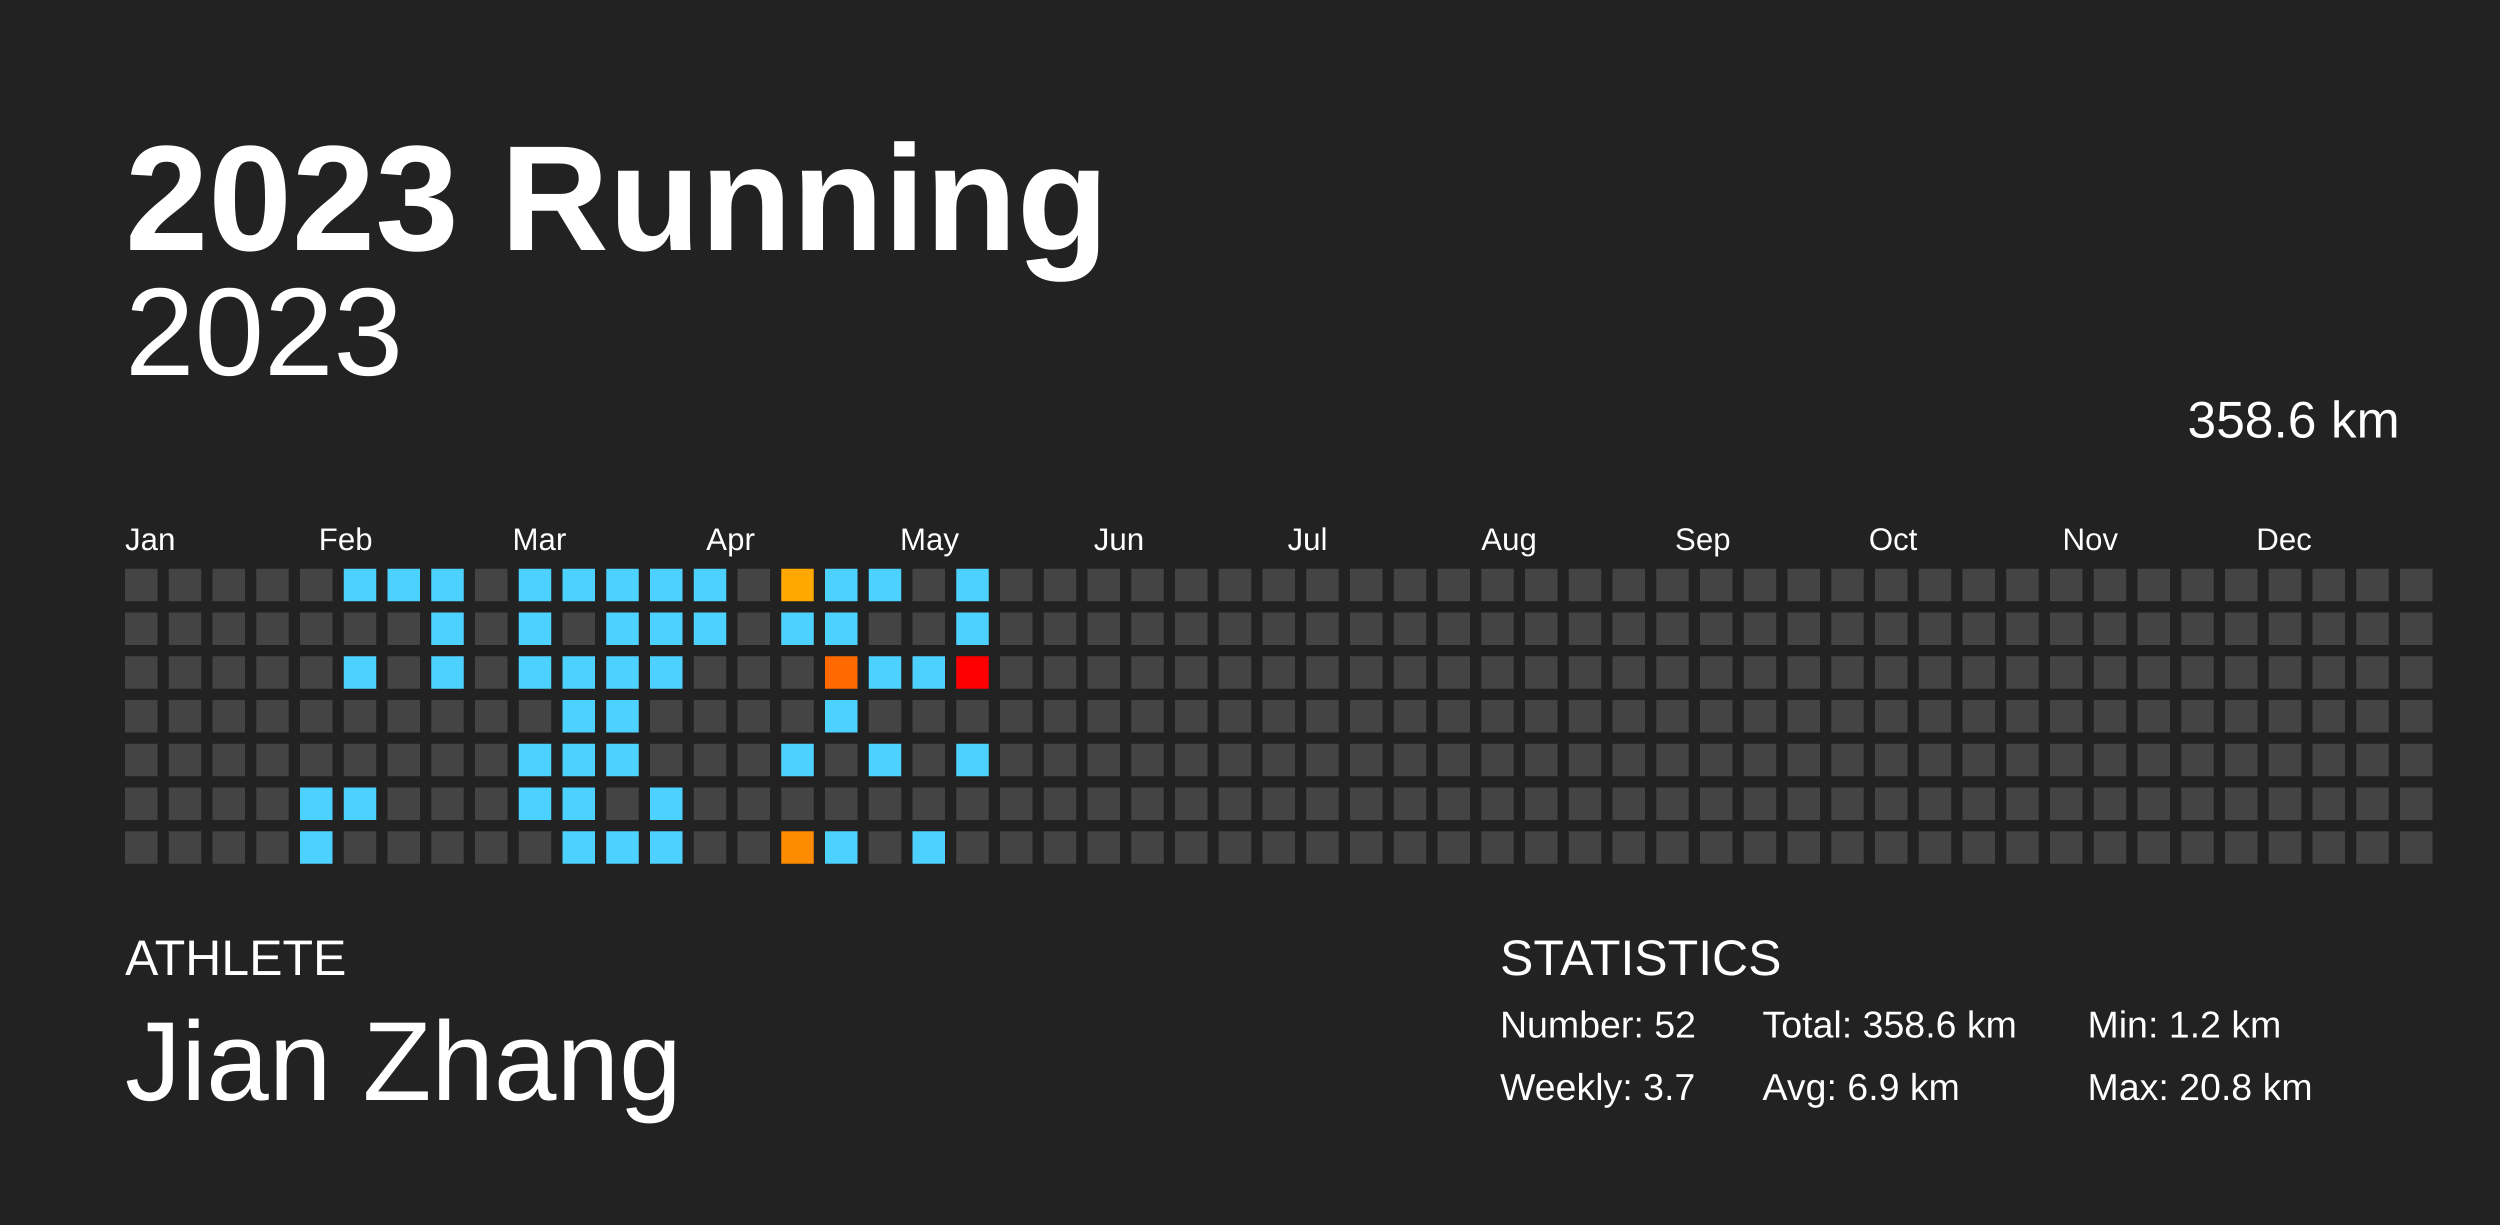
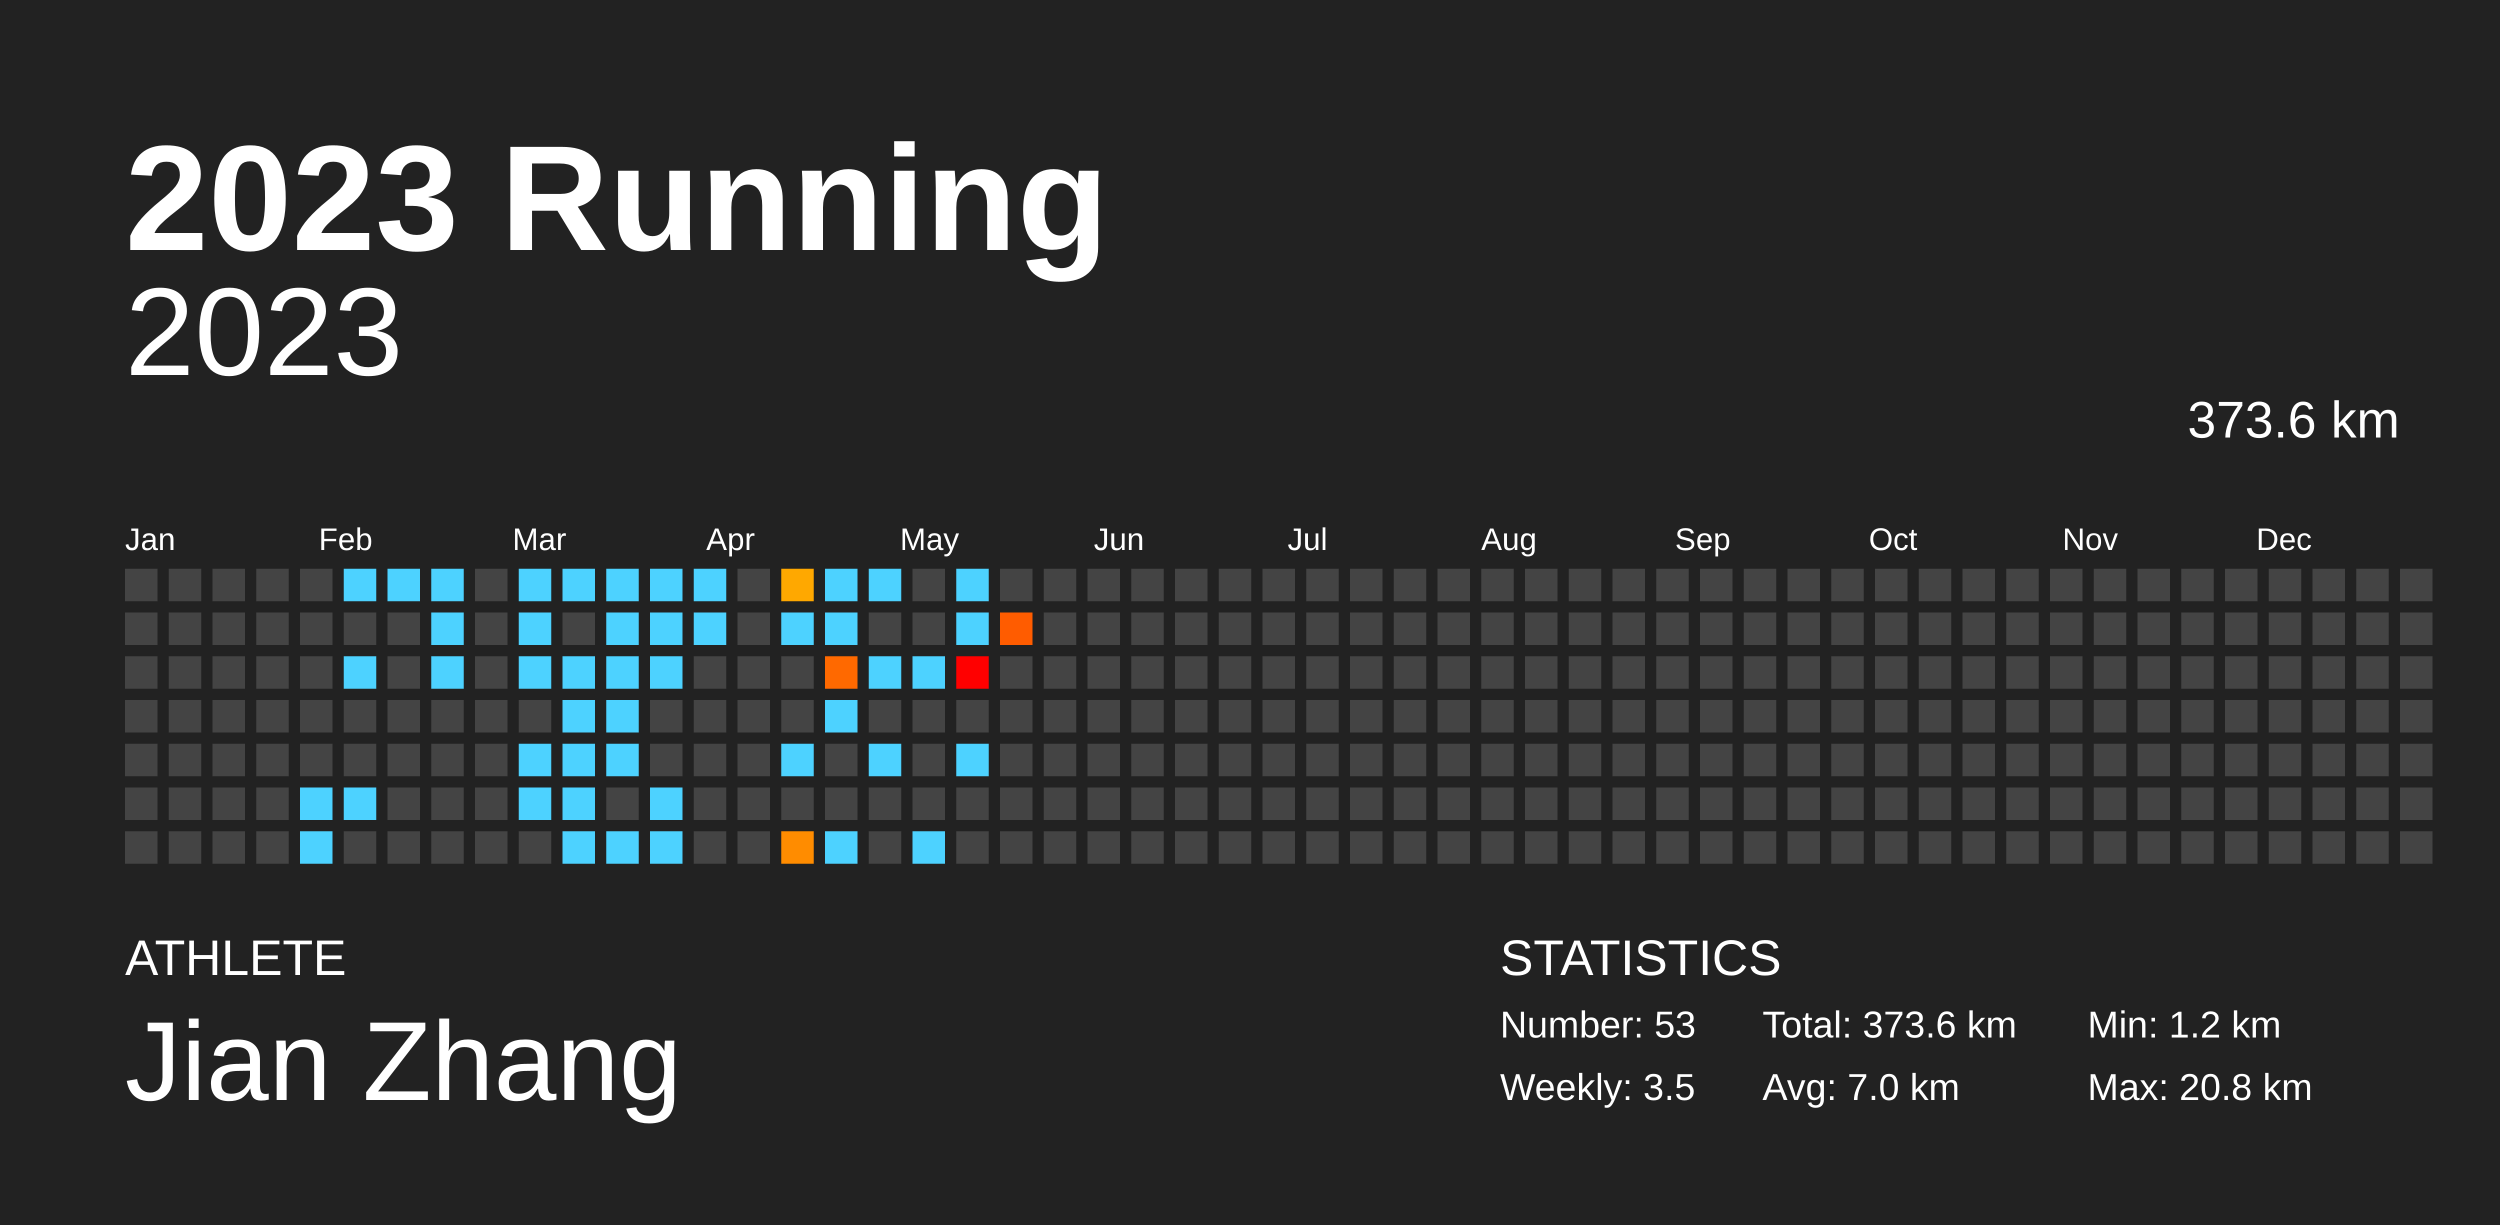
<svg xmlns="http://www.w3.org/2000/svg" baseProfile="full" height="98mm" version="1.1" viewBox="0,0,200,98" width="200mm">
  <defs />
  <rect fill="#222222" height="98" width="200" x="0" y="0" />
  <text fill="#FFFFFF" style="font-size:12px; font-family:Arial; font-weight:bold;" x="10" y="20">2023 Running</text>
  <text fill="#FFFFFF" style="font-size:4px; font-family:Arial" x="10" y="78">ATHLETE</text>
  <text fill="#FFFFFF" style="font-size:9px; font-family:Arial" x="10" y="88">Jian Zhang</text>
  <text fill="#FFFFFF" style="font-size:4px; font-family:Arial" x="120" y="78">STATISTICS</text>
-   <text fill="#FFFFFF" style="font-size:3px; font-family:Arial" x="120" y="83">Number: 52</text>
-   <text fill="#FFFFFF" style="font-size:3px; font-family:Arial" x="120" y="88">Weekly: 3.7</text>
-   <text fill="#FFFFFF" style="font-size:3px; font-family:Arial" x="141" y="83">Total: 358.6 km</text>
-   <text fill="#FFFFFF" style="font-size:3px; font-family:Arial" x="141" y="88">Avg: 6.9 km</text>
+   <text fill="#FFFFFF" style="font-size:3px; font-family:Arial" x="120" y="83">Number: 53</text>
+   <text fill="#FFFFFF" style="font-size:3px; font-family:Arial" x="120" y="88">Weekly: 3.5</text>
+   <text fill="#FFFFFF" style="font-size:3px; font-family:Arial" x="141" y="83">Total: 373.6 km</text>
+   <text fill="#FFFFFF" style="font-size:3px; font-family:Arial" x="141" y="88">Avg: 7.0 km</text>
  <text fill="#FFFFFF" style="font-size:3px; font-family:Arial" x="167" y="83">Min: 1.2 km</text>
  <text fill="#FFFFFF" style="font-size:3px; font-family:Arial" x="167" y="88">Max: 20.8 km</text>
  <text alignment-baseline="hanging" fill="#FFFFFF" style="font-size:10.0px; font-family:Arial;" x="10" y="30">2023</text>
-   <text alignment-baseline="hanging" fill="#FFFFFF" style="font-size:4.125px; font-family:Arial;" x="175" y="35">358.6 km</text>
+   <text alignment-baseline="hanging" fill="#FFFFFF" style="font-size:4.125px; font-family:Arial;" x="175" y="35">373.6 km</text>
  <text fill="#FFFFFF" style="font-size:2.5px; font-family:Arial" x="10.0" y="44">Jan</text>
  <text fill="#FFFFFF" style="font-size:2.5px; font-family:Arial" x="25.5" y="44">Feb</text>
  <text fill="#FFFFFF" style="font-size:2.5px; font-family:Arial" x="41.0" y="44">Mar</text>
  <text fill="#FFFFFF" style="font-size:2.5px; font-family:Arial" x="56.5" y="44">Apr</text>
  <text fill="#FFFFFF" style="font-size:2.5px; font-family:Arial" x="72.0" y="44">May</text>
  <text fill="#FFFFFF" style="font-size:2.5px; font-family:Arial" x="87.5" y="44">Jun</text>
  <text fill="#FFFFFF" style="font-size:2.5px; font-family:Arial" x="103.0" y="44">Jul</text>
  <text fill="#FFFFFF" style="font-size:2.5px; font-family:Arial" x="118.5" y="44">Aug</text>
  <text fill="#FFFFFF" style="font-size:2.5px; font-family:Arial" x="134.0" y="44">Sep</text>
  <text fill="#FFFFFF" style="font-size:2.5px; font-family:Arial" x="149.5" y="44">Oct</text>
  <text fill="#FFFFFF" style="font-size:2.5px; font-family:Arial" x="165.0" y="44">Nov</text>
  <text fill="#FFFFFF" style="font-size:2.5px; font-family:Arial" x="180.5" y="44">Dec</text>
  <rect fill="#444444" height="2.6" width="2.6" x="10.0" y="45.5" />
  <rect fill="#444444" height="2.6" width="2.6" x="10.0" y="49.0" />
  <rect fill="#444444" height="2.6" width="2.6" x="10.0" y="52.5" />
  <rect fill="#444444" height="2.6" width="2.6" x="10.0" y="56.0" />
  <rect fill="#444444" height="2.6" width="2.6" x="10.0" y="59.5" />
  <rect fill="#444444" height="2.6" width="2.6" x="10.0" y="63.0" />
  <rect fill="#444444" height="2.6" width="2.6" x="10.0" y="66.5" />
  <rect fill="#444444" height="2.6" width="2.6" x="13.5" y="45.5" />
  <rect fill="#444444" height="2.6" width="2.6" x="13.5" y="49.0" />
  <rect fill="#444444" height="2.6" width="2.6" x="13.5" y="52.5" />
  <rect fill="#444444" height="2.6" width="2.6" x="13.5" y="56.0" />
  <rect fill="#444444" height="2.6" width="2.6" x="13.5" y="59.5" />
  <rect fill="#444444" height="2.6" width="2.6" x="13.5" y="63.0" />
  <rect fill="#444444" height="2.6" width="2.6" x="13.5" y="66.5" />
  <rect fill="#444444" height="2.6" width="2.6" x="17.0" y="45.5" />
  <rect fill="#444444" height="2.6" width="2.6" x="17.0" y="49.0" />
  <rect fill="#444444" height="2.6" width="2.6" x="17.0" y="52.5" />
  <rect fill="#444444" height="2.6" width="2.6" x="17.0" y="56.0" />
  <rect fill="#444444" height="2.6" width="2.6" x="17.0" y="59.5" />
  <rect fill="#444444" height="2.6" width="2.6" x="17.0" y="63.0" />
  <rect fill="#444444" height="2.6" width="2.6" x="17.0" y="66.5" />
  <rect fill="#444444" height="2.6" width="2.6" x="20.5" y="45.5" />
  <rect fill="#444444" height="2.6" width="2.6" x="20.5" y="49.0" />
  <rect fill="#444444" height="2.6" width="2.6" x="20.5" y="52.5" />
  <rect fill="#444444" height="2.6" width="2.6" x="20.5" y="56.0" />
  <rect fill="#444444" height="2.6" width="2.6" x="20.5" y="59.5" />
  <rect fill="#444444" height="2.6" width="2.6" x="20.5" y="63.0" />
  <rect fill="#444444" height="2.6" width="2.6" x="20.5" y="66.5" />
  <rect fill="#444444" height="2.6" width="2.6" x="24.0" y="45.5" />
  <rect fill="#444444" height="2.6" width="2.6" x="24.0" y="49.0" />
  <rect fill="#444444" height="2.6" width="2.6" x="24.0" y="52.5" />
  <rect fill="#444444" height="2.6" width="2.6" x="24.0" y="56.0" />
  <rect fill="#444444" height="2.6" width="2.6" x="24.0" y="59.5" />
  <rect fill="#4dd2ff" height="2.6" width="2.6" x="24.0" y="63.0" />
  <rect fill="#4dd2ff" height="2.6" width="2.6" x="24.0" y="66.5" />
  <rect fill="#4dd2ff" height="2.6" width="2.6" x="27.5" y="45.5" />
  <rect fill="#444444" height="2.6" width="2.6" x="27.5" y="49.0" />
  <rect fill="#4dd2ff" height="2.6" width="2.6" x="27.5" y="52.5" />
  <rect fill="#444444" height="2.6" width="2.6" x="27.5" y="56.0" />
  <rect fill="#444444" height="2.6" width="2.6" x="27.5" y="59.5" />
  <rect fill="#4dd2ff" height="2.6" width="2.6" x="27.5" y="63.0" />
  <rect fill="#444444" height="2.6" width="2.6" x="27.5" y="66.5" />
  <rect fill="#4dd2ff" height="2.6" width="2.6" x="31.0" y="45.5" />
  <rect fill="#444444" height="2.6" width="2.6" x="31.0" y="49.0" />
  <rect fill="#444444" height="2.6" width="2.6" x="31.0" y="52.5" />
  <rect fill="#444444" height="2.6" width="2.6" x="31.0" y="56.0" />
  <rect fill="#444444" height="2.6" width="2.6" x="31.0" y="59.5" />
  <rect fill="#444444" height="2.6" width="2.6" x="31.0" y="63.0" />
  <rect fill="#444444" height="2.6" width="2.6" x="31.0" y="66.5" />
  <rect fill="#4dd2ff" height="2.6" width="2.6" x="34.5" y="45.5" />
  <rect fill="#4dd2ff" height="2.6" width="2.6" x="34.5" y="49.0" />
  <rect fill="#4dd2ff" height="2.6" width="2.6" x="34.5" y="52.5" />
  <rect fill="#444444" height="2.6" width="2.6" x="34.5" y="56.0" />
  <rect fill="#444444" height="2.6" width="2.6" x="34.5" y="59.5" />
  <rect fill="#444444" height="2.6" width="2.6" x="34.5" y="63.0" />
  <rect fill="#444444" height="2.6" width="2.6" x="34.5" y="66.5" />
  <rect fill="#444444" height="2.6" width="2.6" x="38.0" y="45.5" />
  <rect fill="#444444" height="2.6" width="2.6" x="38.0" y="49.0" />
  <rect fill="#444444" height="2.6" width="2.6" x="38.0" y="52.5" />
  <rect fill="#444444" height="2.6" width="2.6" x="38.0" y="56.0" />
  <rect fill="#444444" height="2.6" width="2.6" x="38.0" y="59.5" />
  <rect fill="#444444" height="2.6" width="2.6" x="38.0" y="63.0" />
  <rect fill="#444444" height="2.6" width="2.6" x="38.0" y="66.5" />
  <rect fill="#4dd2ff" height="2.6" width="2.6" x="41.5" y="45.5" />
  <rect fill="#4dd2ff" height="2.6" width="2.6" x="41.5" y="49.0" />
  <rect fill="#4dd2ff" height="2.6" width="2.6" x="41.5" y="52.5" />
  <rect fill="#444444" height="2.6" width="2.6" x="41.5" y="56.0" />
  <rect fill="#4dd2ff" height="2.6" width="2.6" x="41.5" y="59.5" />
  <rect fill="#4dd2ff" height="2.6" width="2.6" x="41.5" y="63.0" />
  <rect fill="#444444" height="2.6" width="2.6" x="41.5" y="66.5" />
  <rect fill="#4dd2ff" height="2.6" width="2.6" x="45.0" y="45.5" />
  <rect fill="#444444" height="2.6" width="2.6" x="45.0" y="49.0" />
  <rect fill="#4dd2ff" height="2.6" width="2.6" x="45.0" y="52.5" />
  <rect fill="#4dd2ff" height="2.6" width="2.6" x="45.0" y="56.0" />
  <rect fill="#4dd2ff" height="2.6" width="2.6" x="45.0" y="59.5" />
  <rect fill="#4dd2ff" height="2.6" width="2.6" x="45.0" y="63.0" />
  <rect fill="#4dd2ff" height="2.6" width="2.6" x="45.0" y="66.5" />
  <rect fill="#4dd2ff" height="2.6" width="2.6" x="48.5" y="45.5" />
  <rect fill="#4dd2ff" height="2.6" width="2.6" x="48.5" y="49.0" />
  <rect fill="#4dd2ff" height="2.6" width="2.6" x="48.5" y="52.5" />
  <rect fill="#4dd2ff" height="2.6" width="2.6" x="48.5" y="56.0" />
  <rect fill="#4dd2ff" height="2.6" width="2.6" x="48.5" y="59.5" />
  <rect fill="#444444" height="2.6" width="2.6" x="48.5" y="63.0" />
  <rect fill="#4dd2ff" height="2.6" width="2.6" x="48.5" y="66.5" />
  <rect fill="#4dd2ff" height="2.6" width="2.6" x="52.0" y="45.5" />
  <rect fill="#4dd2ff" height="2.6" width="2.6" x="52.0" y="49.0" />
  <rect fill="#4dd2ff" height="2.6" width="2.6" x="52.0" y="52.5" />
  <rect fill="#444444" height="2.6" width="2.6" x="52.0" y="56.0" />
  <rect fill="#444444" height="2.6" width="2.6" x="52.0" y="59.5" />
  <rect fill="#4dd2ff" height="2.6" width="2.6" x="52.0" y="63.0" />
  <rect fill="#4dd2ff" height="2.6" width="2.6" x="52.0" y="66.5" />
  <rect fill="#4dd2ff" height="2.6" width="2.6" x="55.5" y="45.5" />
  <rect fill="#4dd2ff" height="2.6" width="2.6" x="55.5" y="49.0" />
  <rect fill="#444444" height="2.6" width="2.6" x="55.5" y="52.5" />
  <rect fill="#444444" height="2.6" width="2.6" x="55.5" y="56.0" />
  <rect fill="#444444" height="2.6" width="2.6" x="55.5" y="59.5" />
  <rect fill="#444444" height="2.6" width="2.6" x="55.5" y="63.0" />
  <rect fill="#444444" height="2.6" width="2.6" x="55.5" y="66.5" />
  <rect fill="#444444" height="2.6" width="2.6" x="59.0" y="45.5" />
  <rect fill="#444444" height="2.6" width="2.6" x="59.0" y="49.0" />
  <rect fill="#444444" height="2.6" width="2.6" x="59.0" y="52.5" />
  <rect fill="#444444" height="2.6" width="2.6" x="59.0" y="56.0" />
  <rect fill="#444444" height="2.6" width="2.6" x="59.0" y="59.5" />
  <rect fill="#444444" height="2.6" width="2.6" x="59.0" y="63.0" />
  <rect fill="#444444" height="2.6" width="2.6" x="59.0" y="66.5" />
  <rect fill="#ffa800" height="2.6" width="2.6" x="62.5" y="45.5" />
  <rect fill="#4dd2ff" height="2.6" width="2.6" x="62.5" y="49.0" />
  <rect fill="#444444" height="2.6" width="2.6" x="62.5" y="52.5" />
  <rect fill="#444444" height="2.6" width="2.6" x="62.5" y="56.0" />
  <rect fill="#4dd2ff" height="2.6" width="2.6" x="62.5" y="59.5" />
  <rect fill="#444444" height="2.6" width="2.6" x="62.5" y="63.0" />
  <rect fill="#ff8c00" height="2.6" width="2.6" x="62.5" y="66.5" />
  <rect fill="#4dd2ff" height="2.6" width="2.6" x="66.0" y="45.5" />
  <rect fill="#4dd2ff" height="2.6" width="2.6" x="66.0" y="49.0" />
  <rect fill="#ff6900" height="2.6" width="2.6" x="66.0" y="52.5" />
  <rect fill="#4dd2ff" height="2.6" width="2.6" x="66.0" y="56.0" />
  <rect fill="#444444" height="2.6" width="2.6" x="66.0" y="59.5" />
  <rect fill="#444444" height="2.6" width="2.6" x="66.0" y="63.0" />
  <rect fill="#4dd2ff" height="2.6" width="2.6" x="66.0" y="66.5" />
  <rect fill="#4dd2ff" height="2.6" width="2.6" x="69.5" y="45.5" />
  <rect fill="#444444" height="2.6" width="2.6" x="69.5" y="49.0" />
  <rect fill="#4dd2ff" height="2.6" width="2.6" x="69.5" y="52.5" />
  <rect fill="#444444" height="2.6" width="2.6" x="69.5" y="56.0" />
  <rect fill="#4dd2ff" height="2.6" width="2.6" x="69.5" y="59.5" />
  <rect fill="#444444" height="2.6" width="2.6" x="69.5" y="63.0" />
  <rect fill="#444444" height="2.6" width="2.6" x="69.5" y="66.5" />
  <rect fill="#444444" height="2.6" width="2.6" x="73.0" y="45.5" />
  <rect fill="#444444" height="2.6" width="2.6" x="73.0" y="49.0" />
  <rect fill="#4dd2ff" height="2.6" width="2.6" x="73.0" y="52.5" />
  <rect fill="#444444" height="2.6" width="2.6" x="73.0" y="56.0" />
  <rect fill="#444444" height="2.6" width="2.6" x="73.0" y="59.5" />
  <rect fill="#444444" height="2.6" width="2.6" x="73.0" y="63.0" />
  <rect fill="#4dd2ff" height="2.6" width="2.6" x="73.0" y="66.5" />
  <rect fill="#4dd2ff" height="2.6" width="2.6" x="76.5" y="45.5" />
  <rect fill="#4dd2ff" height="2.6" width="2.6" x="76.5" y="49.0" />
  <rect fill="red" height="2.6" width="2.6" x="76.5" y="52.5" />
  <rect fill="#444444" height="2.6" width="2.6" x="76.5" y="56.0" />
  <rect fill="#4dd2ff" height="2.6" width="2.6" x="76.5" y="59.5" />
  <rect fill="#444444" height="2.6" width="2.6" x="76.5" y="63.0" />
  <rect fill="#444444" height="2.6" width="2.6" x="76.5" y="66.5" />
  <rect fill="#444444" height="2.6" width="2.6" x="80.0" y="45.5" />
-   <rect fill="#444444" height="2.6" width="2.6" x="80.0" y="49.0" />
+   <rect fill="#ff5c00" height="2.6" width="2.6" x="80.0" y="49.0" />
  <rect fill="#444444" height="2.6" width="2.6" x="80.0" y="52.5" />
  <rect fill="#444444" height="2.6" width="2.6" x="80.0" y="56.0" />
  <rect fill="#444444" height="2.6" width="2.6" x="80.0" y="59.5" />
  <rect fill="#444444" height="2.6" width="2.6" x="80.0" y="63.0" />
  <rect fill="#444444" height="2.6" width="2.6" x="80.0" y="66.5" />
  <rect fill="#444444" height="2.6" width="2.6" x="83.5" y="45.5" />
  <rect fill="#444444" height="2.6" width="2.6" x="83.5" y="49.0" />
  <rect fill="#444444" height="2.6" width="2.6" x="83.5" y="52.5" />
  <rect fill="#444444" height="2.6" width="2.6" x="83.5" y="56.0" />
  <rect fill="#444444" height="2.6" width="2.6" x="83.5" y="59.5" />
  <rect fill="#444444" height="2.6" width="2.6" x="83.5" y="63.0" />
  <rect fill="#444444" height="2.6" width="2.6" x="83.5" y="66.5" />
  <rect fill="#444444" height="2.6" width="2.6" x="87.0" y="45.5" />
  <rect fill="#444444" height="2.6" width="2.6" x="87.0" y="49.0" />
  <rect fill="#444444" height="2.6" width="2.6" x="87.0" y="52.5" />
  <rect fill="#444444" height="2.6" width="2.6" x="87.0" y="56.0" />
  <rect fill="#444444" height="2.6" width="2.6" x="87.0" y="59.5" />
  <rect fill="#444444" height="2.6" width="2.6" x="87.0" y="63.0" />
  <rect fill="#444444" height="2.6" width="2.6" x="87.0" y="66.5" />
  <rect fill="#444444" height="2.6" width="2.6" x="90.5" y="45.5" />
  <rect fill="#444444" height="2.6" width="2.6" x="90.5" y="49.0" />
  <rect fill="#444444" height="2.6" width="2.6" x="90.5" y="52.5" />
  <rect fill="#444444" height="2.6" width="2.6" x="90.5" y="56.0" />
  <rect fill="#444444" height="2.6" width="2.6" x="90.5" y="59.5" />
  <rect fill="#444444" height="2.6" width="2.6" x="90.5" y="63.0" />
  <rect fill="#444444" height="2.6" width="2.6" x="90.5" y="66.5" />
  <rect fill="#444444" height="2.6" width="2.6" x="94.0" y="45.5" />
  <rect fill="#444444" height="2.6" width="2.6" x="94.0" y="49.0" />
  <rect fill="#444444" height="2.6" width="2.6" x="94.0" y="52.5" />
  <rect fill="#444444" height="2.6" width="2.6" x="94.0" y="56.0" />
  <rect fill="#444444" height="2.6" width="2.6" x="94.0" y="59.5" />
  <rect fill="#444444" height="2.6" width="2.6" x="94.0" y="63.0" />
  <rect fill="#444444" height="2.6" width="2.6" x="94.0" y="66.5" />
  <rect fill="#444444" height="2.6" width="2.6" x="97.5" y="45.5" />
  <rect fill="#444444" height="2.6" width="2.6" x="97.5" y="49.0" />
  <rect fill="#444444" height="2.6" width="2.6" x="97.5" y="52.5" />
  <rect fill="#444444" height="2.6" width="2.6" x="97.5" y="56.0" />
  <rect fill="#444444" height="2.6" width="2.6" x="97.5" y="59.5" />
  <rect fill="#444444" height="2.6" width="2.6" x="97.5" y="63.0" />
  <rect fill="#444444" height="2.6" width="2.6" x="97.5" y="66.5" />
  <rect fill="#444444" height="2.6" width="2.6" x="101.0" y="45.5" />
  <rect fill="#444444" height="2.6" width="2.6" x="101.0" y="49.0" />
  <rect fill="#444444" height="2.6" width="2.6" x="101.0" y="52.5" />
  <rect fill="#444444" height="2.6" width="2.6" x="101.0" y="56.0" />
  <rect fill="#444444" height="2.6" width="2.6" x="101.0" y="59.5" />
  <rect fill="#444444" height="2.6" width="2.6" x="101.0" y="63.0" />
  <rect fill="#444444" height="2.6" width="2.6" x="101.0" y="66.5" />
  <rect fill="#444444" height="2.6" width="2.6" x="104.5" y="45.5" />
  <rect fill="#444444" height="2.6" width="2.6" x="104.5" y="49.0" />
  <rect fill="#444444" height="2.6" width="2.6" x="104.5" y="52.5" />
  <rect fill="#444444" height="2.6" width="2.6" x="104.5" y="56.0" />
  <rect fill="#444444" height="2.6" width="2.6" x="104.5" y="59.5" />
  <rect fill="#444444" height="2.6" width="2.6" x="104.5" y="63.0" />
  <rect fill="#444444" height="2.6" width="2.6" x="104.5" y="66.5" />
  <rect fill="#444444" height="2.6" width="2.6" x="108.0" y="45.5" />
  <rect fill="#444444" height="2.6" width="2.6" x="108.0" y="49.0" />
  <rect fill="#444444" height="2.6" width="2.6" x="108.0" y="52.5" />
  <rect fill="#444444" height="2.6" width="2.6" x="108.0" y="56.0" />
  <rect fill="#444444" height="2.6" width="2.6" x="108.0" y="59.5" />
  <rect fill="#444444" height="2.6" width="2.6" x="108.0" y="63.0" />
  <rect fill="#444444" height="2.6" width="2.6" x="108.0" y="66.5" />
  <rect fill="#444444" height="2.6" width="2.6" x="111.5" y="45.5" />
  <rect fill="#444444" height="2.6" width="2.6" x="111.5" y="49.0" />
  <rect fill="#444444" height="2.6" width="2.6" x="111.5" y="52.5" />
  <rect fill="#444444" height="2.6" width="2.6" x="111.5" y="56.0" />
  <rect fill="#444444" height="2.6" width="2.6" x="111.5" y="59.5" />
  <rect fill="#444444" height="2.6" width="2.6" x="111.5" y="63.0" />
  <rect fill="#444444" height="2.6" width="2.6" x="111.5" y="66.5" />
  <rect fill="#444444" height="2.6" width="2.6" x="115.0" y="45.5" />
  <rect fill="#444444" height="2.6" width="2.6" x="115.0" y="49.0" />
  <rect fill="#444444" height="2.6" width="2.6" x="115.0" y="52.5" />
  <rect fill="#444444" height="2.6" width="2.6" x="115.0" y="56.0" />
  <rect fill="#444444" height="2.6" width="2.6" x="115.0" y="59.5" />
  <rect fill="#444444" height="2.6" width="2.6" x="115.0" y="63.0" />
  <rect fill="#444444" height="2.6" width="2.6" x="115.0" y="66.5" />
  <rect fill="#444444" height="2.6" width="2.6" x="118.5" y="45.5" />
  <rect fill="#444444" height="2.6" width="2.6" x="118.5" y="49.0" />
  <rect fill="#444444" height="2.6" width="2.6" x="118.5" y="52.5" />
  <rect fill="#444444" height="2.6" width="2.6" x="118.5" y="56.0" />
  <rect fill="#444444" height="2.6" width="2.6" x="118.5" y="59.5" />
  <rect fill="#444444" height="2.6" width="2.6" x="118.5" y="63.0" />
  <rect fill="#444444" height="2.6" width="2.6" x="118.5" y="66.5" />
  <rect fill="#444444" height="2.6" width="2.6" x="122.0" y="45.5" />
  <rect fill="#444444" height="2.6" width="2.6" x="122.0" y="49.0" />
  <rect fill="#444444" height="2.6" width="2.6" x="122.0" y="52.5" />
  <rect fill="#444444" height="2.6" width="2.6" x="122.0" y="56.0" />
  <rect fill="#444444" height="2.6" width="2.6" x="122.0" y="59.5" />
  <rect fill="#444444" height="2.6" width="2.6" x="122.0" y="63.0" />
  <rect fill="#444444" height="2.6" width="2.6" x="122.0" y="66.5" />
  <rect fill="#444444" height="2.6" width="2.6" x="125.5" y="45.5" />
  <rect fill="#444444" height="2.6" width="2.6" x="125.5" y="49.0" />
  <rect fill="#444444" height="2.6" width="2.6" x="125.5" y="52.5" />
  <rect fill="#444444" height="2.6" width="2.6" x="125.5" y="56.0" />
  <rect fill="#444444" height="2.6" width="2.6" x="125.5" y="59.5" />
  <rect fill="#444444" height="2.6" width="2.6" x="125.5" y="63.0" />
  <rect fill="#444444" height="2.6" width="2.6" x="125.5" y="66.5" />
  <rect fill="#444444" height="2.6" width="2.6" x="129.0" y="45.5" />
  <rect fill="#444444" height="2.6" width="2.6" x="129.0" y="49.0" />
  <rect fill="#444444" height="2.6" width="2.6" x="129.0" y="52.5" />
  <rect fill="#444444" height="2.6" width="2.6" x="129.0" y="56.0" />
  <rect fill="#444444" height="2.6" width="2.6" x="129.0" y="59.5" />
  <rect fill="#444444" height="2.6" width="2.6" x="129.0" y="63.0" />
  <rect fill="#444444" height="2.6" width="2.6" x="129.0" y="66.5" />
  <rect fill="#444444" height="2.6" width="2.6" x="132.5" y="45.5" />
  <rect fill="#444444" height="2.6" width="2.6" x="132.5" y="49.0" />
  <rect fill="#444444" height="2.6" width="2.6" x="132.5" y="52.5" />
  <rect fill="#444444" height="2.6" width="2.6" x="132.5" y="56.0" />
  <rect fill="#444444" height="2.6" width="2.6" x="132.5" y="59.5" />
  <rect fill="#444444" height="2.6" width="2.6" x="132.5" y="63.0" />
  <rect fill="#444444" height="2.6" width="2.6" x="132.5" y="66.5" />
  <rect fill="#444444" height="2.6" width="2.6" x="136.0" y="45.5" />
  <rect fill="#444444" height="2.6" width="2.6" x="136.0" y="49.0" />
  <rect fill="#444444" height="2.6" width="2.6" x="136.0" y="52.5" />
  <rect fill="#444444" height="2.6" width="2.6" x="136.0" y="56.0" />
  <rect fill="#444444" height="2.6" width="2.6" x="136.0" y="59.5" />
  <rect fill="#444444" height="2.6" width="2.6" x="136.0" y="63.0" />
  <rect fill="#444444" height="2.6" width="2.6" x="136.0" y="66.5" />
  <rect fill="#444444" height="2.6" width="2.6" x="139.5" y="45.5" />
  <rect fill="#444444" height="2.6" width="2.6" x="139.5" y="49.0" />
  <rect fill="#444444" height="2.6" width="2.6" x="139.5" y="52.5" />
  <rect fill="#444444" height="2.6" width="2.6" x="139.5" y="56.0" />
  <rect fill="#444444" height="2.6" width="2.6" x="139.5" y="59.5" />
  <rect fill="#444444" height="2.6" width="2.6" x="139.5" y="63.0" />
  <rect fill="#444444" height="2.6" width="2.6" x="139.5" y="66.5" />
  <rect fill="#444444" height="2.6" width="2.6" x="143.0" y="45.5" />
  <rect fill="#444444" height="2.6" width="2.6" x="143.0" y="49.0" />
  <rect fill="#444444" height="2.6" width="2.6" x="143.0" y="52.5" />
  <rect fill="#444444" height="2.6" width="2.6" x="143.0" y="56.0" />
  <rect fill="#444444" height="2.6" width="2.6" x="143.0" y="59.5" />
  <rect fill="#444444" height="2.6" width="2.6" x="143.0" y="63.0" />
  <rect fill="#444444" height="2.6" width="2.6" x="143.0" y="66.5" />
  <rect fill="#444444" height="2.6" width="2.6" x="146.5" y="45.5" />
  <rect fill="#444444" height="2.6" width="2.6" x="146.5" y="49.0" />
  <rect fill="#444444" height="2.6" width="2.6" x="146.5" y="52.5" />
  <rect fill="#444444" height="2.6" width="2.6" x="146.5" y="56.0" />
  <rect fill="#444444" height="2.6" width="2.6" x="146.5" y="59.5" />
  <rect fill="#444444" height="2.6" width="2.6" x="146.5" y="63.0" />
  <rect fill="#444444" height="2.6" width="2.6" x="146.5" y="66.5" />
  <rect fill="#444444" height="2.6" width="2.6" x="150.0" y="45.5" />
  <rect fill="#444444" height="2.6" width="2.6" x="150.0" y="49.0" />
  <rect fill="#444444" height="2.6" width="2.6" x="150.0" y="52.5" />
  <rect fill="#444444" height="2.6" width="2.6" x="150.0" y="56.0" />
  <rect fill="#444444" height="2.6" width="2.6" x="150.0" y="59.5" />
  <rect fill="#444444" height="2.6" width="2.6" x="150.0" y="63.0" />
  <rect fill="#444444" height="2.6" width="2.6" x="150.0" y="66.5" />
  <rect fill="#444444" height="2.6" width="2.6" x="153.5" y="45.5" />
  <rect fill="#444444" height="2.6" width="2.6" x="153.5" y="49.0" />
  <rect fill="#444444" height="2.6" width="2.6" x="153.5" y="52.5" />
  <rect fill="#444444" height="2.6" width="2.6" x="153.5" y="56.0" />
  <rect fill="#444444" height="2.6" width="2.6" x="153.5" y="59.5" />
  <rect fill="#444444" height="2.6" width="2.6" x="153.5" y="63.0" />
  <rect fill="#444444" height="2.6" width="2.6" x="153.5" y="66.5" />
  <rect fill="#444444" height="2.6" width="2.6" x="157.0" y="45.5" />
  <rect fill="#444444" height="2.6" width="2.6" x="157.0" y="49.0" />
  <rect fill="#444444" height="2.6" width="2.6" x="157.0" y="52.5" />
  <rect fill="#444444" height="2.6" width="2.6" x="157.0" y="56.0" />
  <rect fill="#444444" height="2.6" width="2.6" x="157.0" y="59.5" />
  <rect fill="#444444" height="2.6" width="2.6" x="157.0" y="63.0" />
  <rect fill="#444444" height="2.6" width="2.6" x="157.0" y="66.5" />
  <rect fill="#444444" height="2.6" width="2.6" x="160.5" y="45.5" />
  <rect fill="#444444" height="2.6" width="2.6" x="160.5" y="49.0" />
  <rect fill="#444444" height="2.6" width="2.6" x="160.5" y="52.5" />
  <rect fill="#444444" height="2.6" width="2.6" x="160.5" y="56.0" />
  <rect fill="#444444" height="2.6" width="2.6" x="160.5" y="59.5" />
  <rect fill="#444444" height="2.6" width="2.6" x="160.5" y="63.0" />
  <rect fill="#444444" height="2.6" width="2.6" x="160.5" y="66.5" />
  <rect fill="#444444" height="2.6" width="2.6" x="164.0" y="45.5" />
  <rect fill="#444444" height="2.6" width="2.6" x="164.0" y="49.0" />
  <rect fill="#444444" height="2.6" width="2.6" x="164.0" y="52.5" />
  <rect fill="#444444" height="2.6" width="2.6" x="164.0" y="56.0" />
  <rect fill="#444444" height="2.6" width="2.6" x="164.0" y="59.5" />
  <rect fill="#444444" height="2.6" width="2.6" x="164.0" y="63.0" />
  <rect fill="#444444" height="2.6" width="2.6" x="164.0" y="66.5" />
  <rect fill="#444444" height="2.6" width="2.6" x="167.5" y="45.5" />
  <rect fill="#444444" height="2.6" width="2.6" x="167.5" y="49.0" />
  <rect fill="#444444" height="2.6" width="2.6" x="167.5" y="52.5" />
  <rect fill="#444444" height="2.6" width="2.6" x="167.5" y="56.0" />
  <rect fill="#444444" height="2.6" width="2.6" x="167.5" y="59.5" />
  <rect fill="#444444" height="2.6" width="2.6" x="167.5" y="63.0" />
  <rect fill="#444444" height="2.6" width="2.6" x="167.5" y="66.5" />
  <rect fill="#444444" height="2.6" width="2.6" x="171.0" y="45.5" />
  <rect fill="#444444" height="2.6" width="2.6" x="171.0" y="49.0" />
  <rect fill="#444444" height="2.6" width="2.6" x="171.0" y="52.5" />
  <rect fill="#444444" height="2.6" width="2.6" x="171.0" y="56.0" />
  <rect fill="#444444" height="2.6" width="2.6" x="171.0" y="59.5" />
  <rect fill="#444444" height="2.6" width="2.6" x="171.0" y="63.0" />
  <rect fill="#444444" height="2.6" width="2.6" x="171.0" y="66.5" />
  <rect fill="#444444" height="2.6" width="2.6" x="174.5" y="45.5" />
  <rect fill="#444444" height="2.6" width="2.6" x="174.5" y="49.0" />
  <rect fill="#444444" height="2.6" width="2.6" x="174.5" y="52.5" />
  <rect fill="#444444" height="2.6" width="2.6" x="174.5" y="56.0" />
  <rect fill="#444444" height="2.6" width="2.6" x="174.5" y="59.5" />
  <rect fill="#444444" height="2.6" width="2.6" x="174.5" y="63.0" />
  <rect fill="#444444" height="2.6" width="2.6" x="174.5" y="66.5" />
  <rect fill="#444444" height="2.6" width="2.6" x="178.0" y="45.5" />
  <rect fill="#444444" height="2.6" width="2.6" x="178.0" y="49.0" />
  <rect fill="#444444" height="2.6" width="2.6" x="178.0" y="52.5" />
  <rect fill="#444444" height="2.6" width="2.6" x="178.0" y="56.0" />
  <rect fill="#444444" height="2.6" width="2.6" x="178.0" y="59.5" />
  <rect fill="#444444" height="2.6" width="2.6" x="178.0" y="63.0" />
  <rect fill="#444444" height="2.6" width="2.6" x="178.0" y="66.5" />
  <rect fill="#444444" height="2.6" width="2.6" x="181.5" y="45.5" />
  <rect fill="#444444" height="2.6" width="2.6" x="181.5" y="49.0" />
  <rect fill="#444444" height="2.6" width="2.6" x="181.5" y="52.5" />
  <rect fill="#444444" height="2.6" width="2.6" x="181.5" y="56.0" />
  <rect fill="#444444" height="2.6" width="2.6" x="181.5" y="59.5" />
  <rect fill="#444444" height="2.6" width="2.6" x="181.5" y="63.0" />
  <rect fill="#444444" height="2.6" width="2.6" x="181.5" y="66.5" />
  <rect fill="#444444" height="2.6" width="2.6" x="185.0" y="45.5" />
  <rect fill="#444444" height="2.6" width="2.6" x="185.0" y="49.0" />
  <rect fill="#444444" height="2.6" width="2.6" x="185.0" y="52.5" />
  <rect fill="#444444" height="2.6" width="2.6" x="185.0" y="56.0" />
  <rect fill="#444444" height="2.6" width="2.6" x="185.0" y="59.5" />
  <rect fill="#444444" height="2.6" width="2.6" x="185.0" y="63.0" />
  <rect fill="#444444" height="2.6" width="2.6" x="185.0" y="66.5" />
  <rect fill="#444444" height="2.6" width="2.6" x="188.5" y="45.5" />
  <rect fill="#444444" height="2.6" width="2.6" x="188.5" y="49.0" />
  <rect fill="#444444" height="2.6" width="2.6" x="188.5" y="52.5" />
  <rect fill="#444444" height="2.6" width="2.6" x="188.5" y="56.0" />
  <rect fill="#444444" height="2.6" width="2.6" x="188.5" y="59.5" />
  <rect fill="#444444" height="2.6" width="2.6" x="188.5" y="63.0" />
  <rect fill="#444444" height="2.6" width="2.6" x="188.5" y="66.5" />
  <rect fill="#444444" height="2.6" width="2.6" x="192.0" y="45.5" />
  <rect fill="#444444" height="2.6" width="2.6" x="192.0" y="49.0" />
  <rect fill="#444444" height="2.6" width="2.6" x="192.0" y="52.5" />
  <rect fill="#444444" height="2.6" width="2.6" x="192.0" y="56.0" />
  <rect fill="#444444" height="2.6" width="2.6" x="192.0" y="59.5" />
  <rect fill="#444444" height="2.6" width="2.6" x="192.0" y="63.0" />
  <rect fill="#444444" height="2.6" width="2.6" x="192.0" y="66.5" />
</svg>
